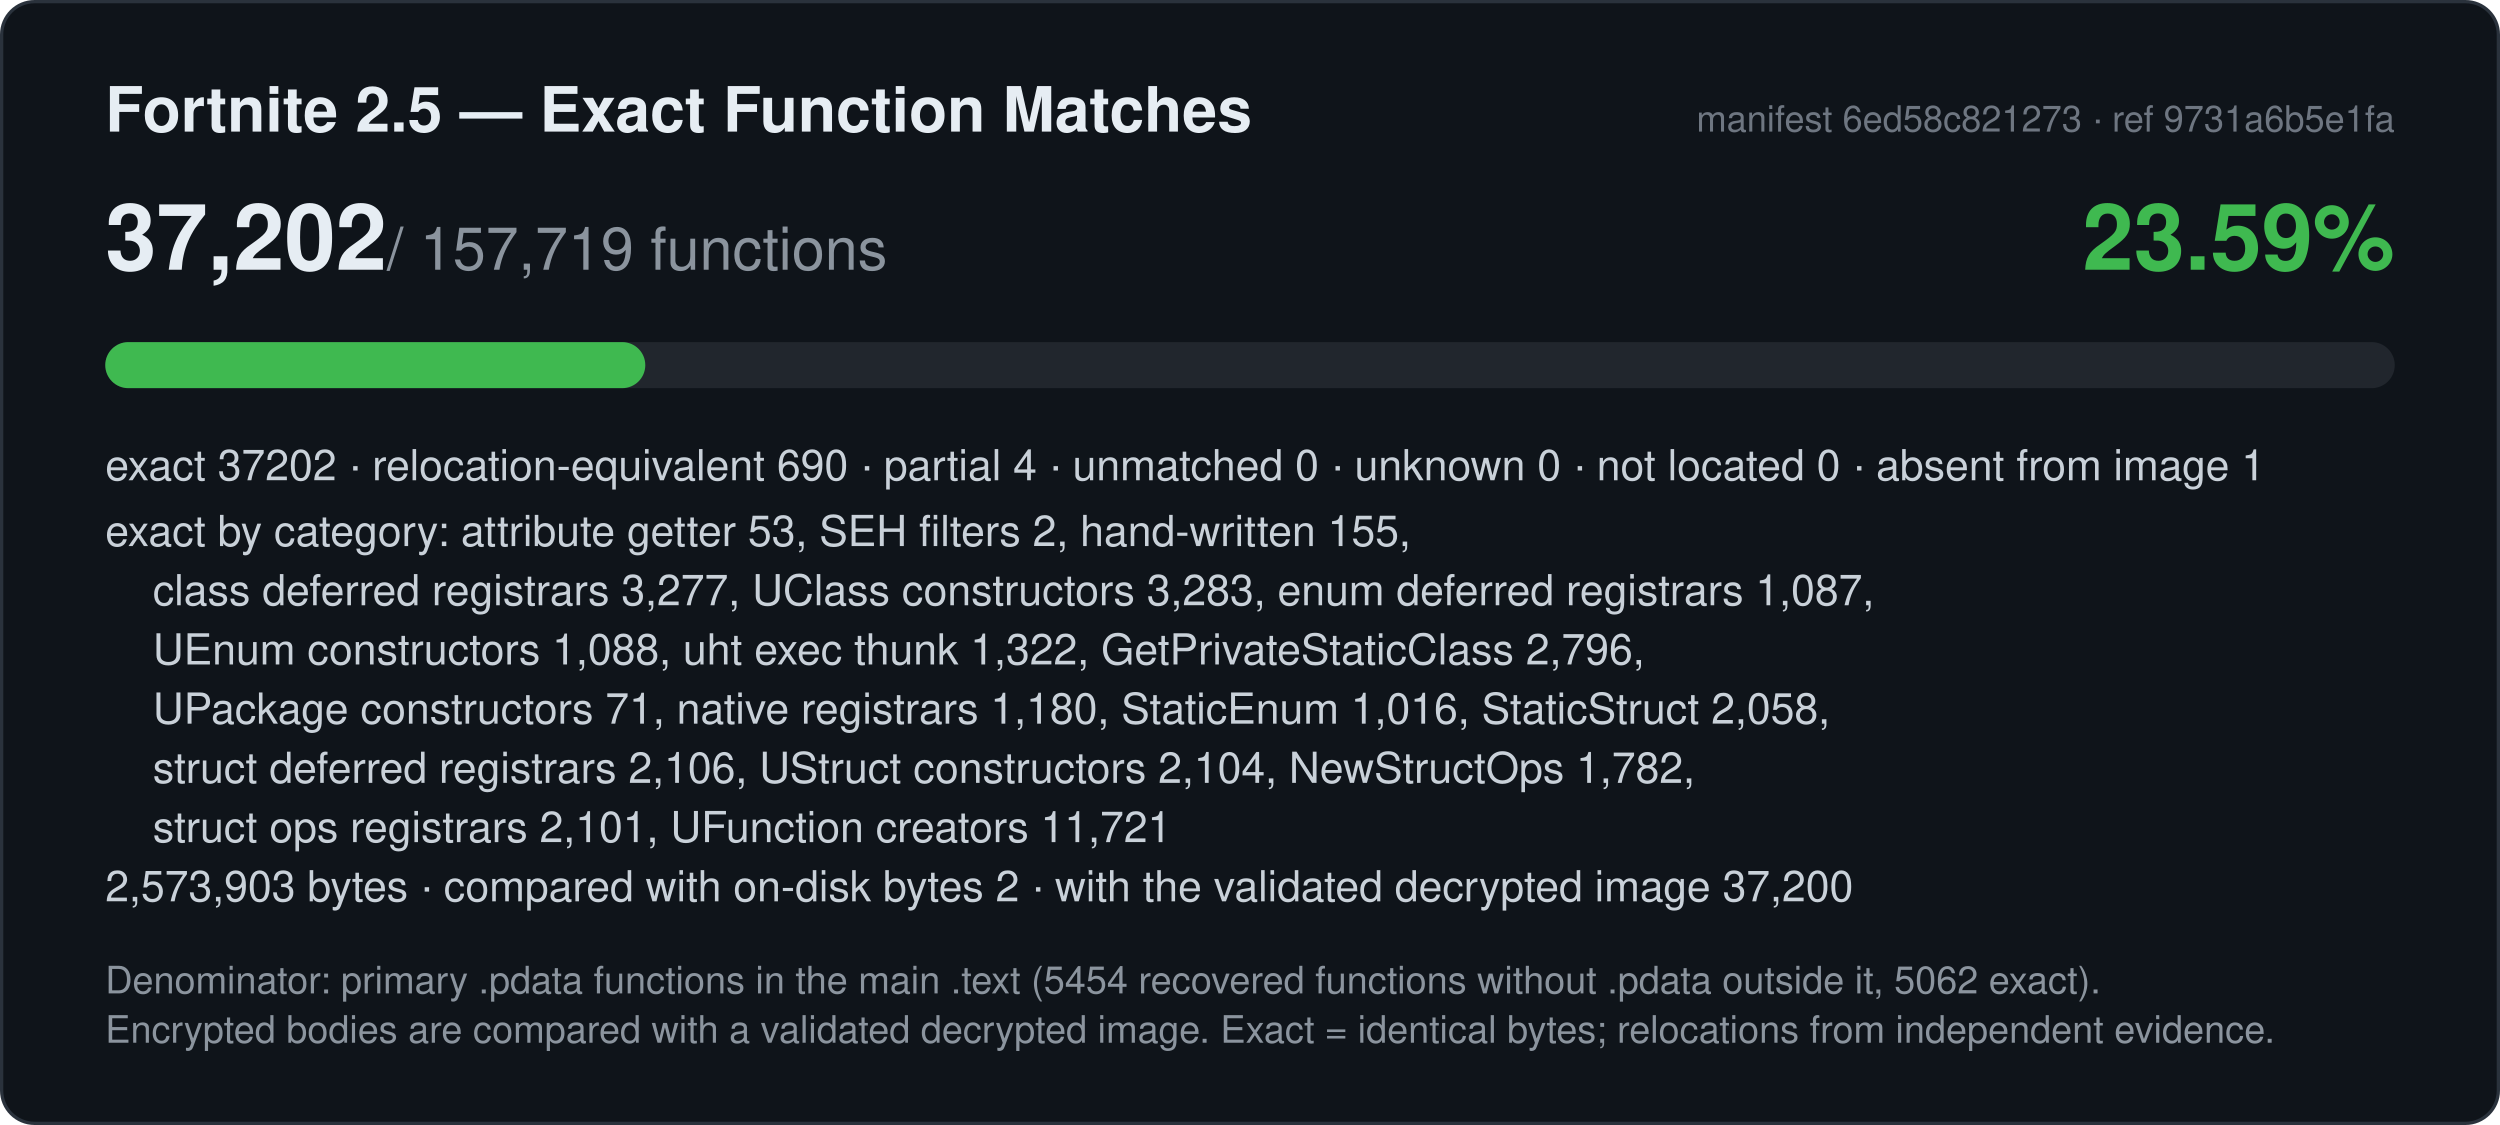
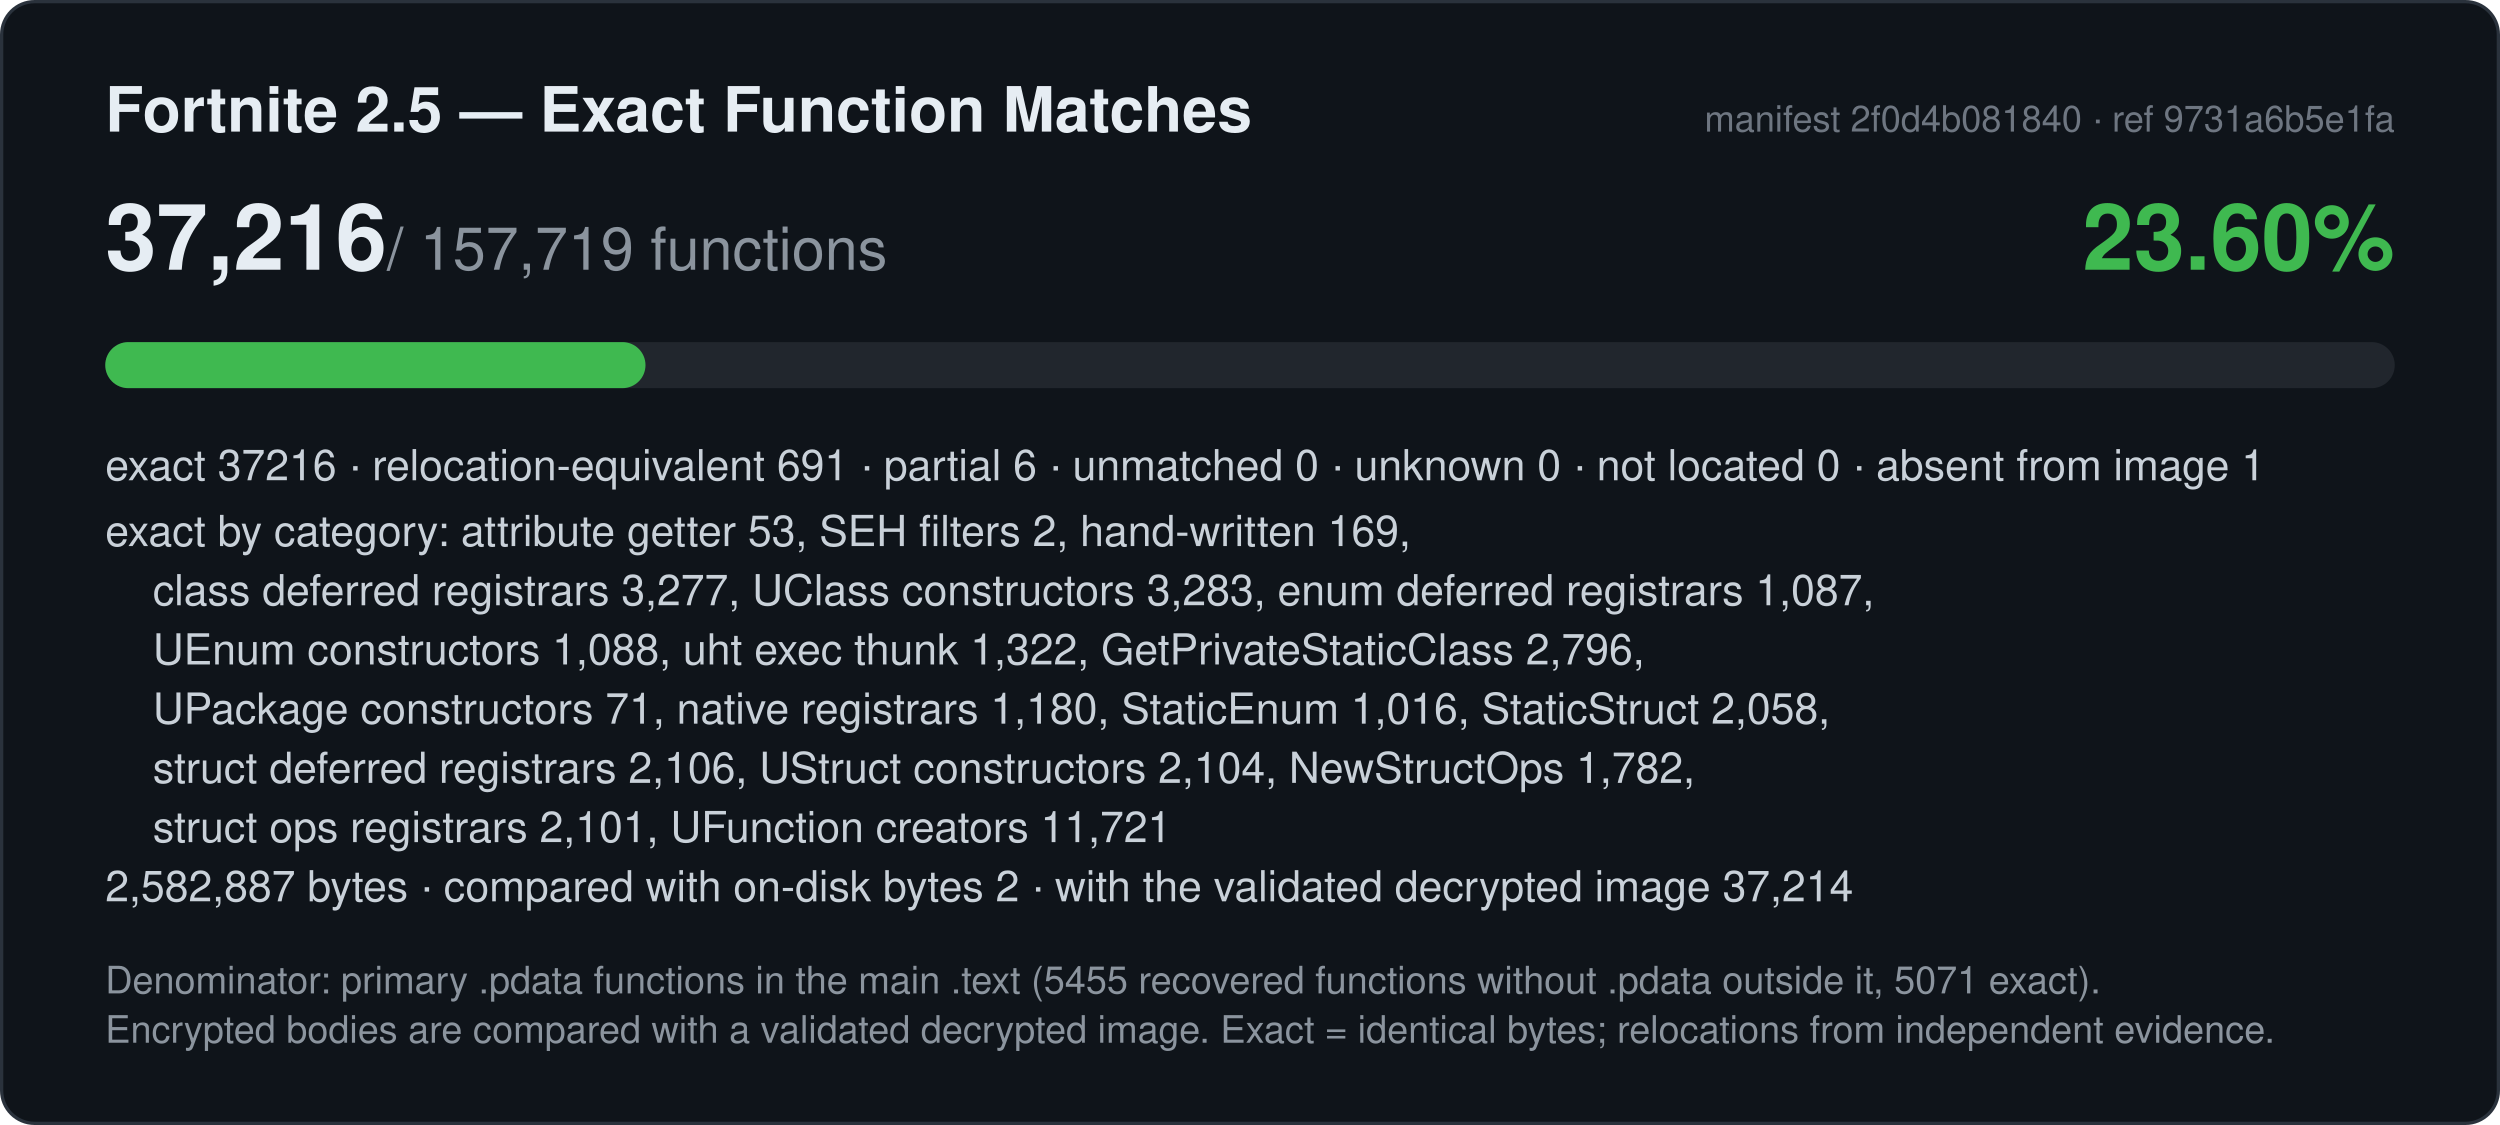
<svg xmlns="http://www.w3.org/2000/svg" width="760" height="342" viewBox="0 0 760 342" role="img" aria-labelledby="t d">
  <rect x="0.5" y="0.5" width="759" height="341" rx="10" fill="#0f141a" stroke="#2a323c" />
  <text x="32" y="40" font-family="Segoe UI, -apple-system, Helvetica, Arial, sans-serif" font-size="19" font-weight="600" fill="#e6edf3">Fortnite 2.5 — Exact Function Matches</text>
-   <text x="32" y="82" font-family="Segoe UI, -apple-system, Helvetica, Arial, sans-serif" font-size="28" font-weight="700" fill="#e6edf3">37,202<tspan font-size="18" font-weight="400" fill="#8b949e"> / 157,719 functions</tspan>
+   <text x="32" y="82" font-family="Segoe UI, -apple-system, Helvetica, Arial, sans-serif" font-size="28" font-weight="700" fill="#e6edf3">37,216<tspan font-size="18" font-weight="400" fill="#8b949e"> / 157,719 functions</tspan>
  </text>
-   <text x="728" y="82" text-anchor="end" font-family="Segoe UI, -apple-system, Helvetica, Arial, sans-serif" font-size="28" font-weight="700" fill="#3fb950">23.59%</text>
+   <text x="728" y="82" text-anchor="end" font-family="Segoe UI, -apple-system, Helvetica, Arial, sans-serif" font-size="28" font-weight="700" fill="#3fb950">23.60%</text>
  <rect x="32" y="104" width="696" height="14" rx="7" fill="#21262d" />
-   <rect x="32" y="104" width="164.169" height="14" rx="7.000" fill="#3fb950" />
-   <text x="32" y="146" font-family="Segoe UI, -apple-system, Helvetica, Arial, sans-serif" font-size="13" fill="#c9d1d9">exact 37202 · relocation-equivalent 690 · partial 4 · unmatched 0 · unknown 0 · not located 0 · absent from image 1</text>
-   <text x="32" y="166" font-family="Segoe UI, -apple-system, Helvetica, Arial, sans-serif" font-size="13" fill="#c9d1d9" xml:space="preserve">exact by category: attribute getter 53, SEH filters 2, hand-written 155,</text>
+   <rect x="32" y="104" width="164.231" height="14" rx="7.000" fill="#3fb950" />
+   <text x="32" y="146" font-family="Segoe UI, -apple-system, Helvetica, Arial, sans-serif" font-size="13" fill="#c9d1d9">exact 37216 · relocation-equivalent 691 · partial 6 · unmatched 0 · unknown 0 · not located 0 · absent from image 1</text>
+   <text x="32" y="166" font-family="Segoe UI, -apple-system, Helvetica, Arial, sans-serif" font-size="13" fill="#c9d1d9" xml:space="preserve">exact by category: attribute getter 53, SEH filters 2, hand-written 169,</text>
  <text x="32" y="184" font-family="Segoe UI, -apple-system, Helvetica, Arial, sans-serif" font-size="13" fill="#c9d1d9" xml:space="preserve">    class deferred registrars 3,277, UClass constructors 3,283, enum deferred registrars 1,087,</text>
  <text x="32" y="202" font-family="Segoe UI, -apple-system, Helvetica, Arial, sans-serif" font-size="13" fill="#c9d1d9" xml:space="preserve">    UEnum constructors 1,088, uht exec thunk 1,322, GetPrivateStaticClass 2,796,</text>
  <text x="32" y="220" font-family="Segoe UI, -apple-system, Helvetica, Arial, sans-serif" font-size="13" fill="#c9d1d9" xml:space="preserve">    UPackage constructors 71, native registrars 1,180, StaticEnum 1,016, StaticStruct 2,058,</text>
  <text x="32" y="238" font-family="Segoe UI, -apple-system, Helvetica, Arial, sans-serif" font-size="13" fill="#c9d1d9" xml:space="preserve">    struct deferred registrars 2,106, UStruct constructors 2,104, NewStructOps 1,782,</text>
  <text x="32" y="256" font-family="Segoe UI, -apple-system, Helvetica, Arial, sans-serif" font-size="13" fill="#c9d1d9" xml:space="preserve">    struct ops registrars 2,101, UFunction creators 11,721</text>
-   <text x="32" y="274" font-family="Segoe UI, -apple-system, Helvetica, Arial, sans-serif" font-size="13" fill="#c9d1d9">2,573,903 bytes · compared with on-disk bytes 2 · with the validated decrypted image 37,200</text>
-   <text x="32" y="302" font-family="Segoe UI, -apple-system, Helvetica, Arial, sans-serif" font-size="11.5" fill="#8b949e">Denominator: primary .pdata functions in the main .text (5454 recovered functions without .pdata outside it, 5062 exact).</text>
+   <text x="32" y="274" font-family="Segoe UI, -apple-system, Helvetica, Arial, sans-serif" font-size="13" fill="#c9d1d9">2,582,887 bytes · compared with on-disk bytes 2 · with the validated decrypted image 37,214</text>
+   <text x="32" y="302" font-family="Segoe UI, -apple-system, Helvetica, Arial, sans-serif" font-size="11.5" fill="#8b949e">Denominator: primary .pdata functions in the main .text (5455 recovered functions without .pdata outside it, 5071 exact).</text>
  <text x="32" y="317" font-family="Segoe UI, -apple-system, Helvetica, Arial, sans-serif" font-size="11.5" fill="#8b949e">Encrypted bodies are compared with a validated decrypted image. Exact = identical bytes; relocations from independent evidence.</text>
-   <text x="728" y="40" text-anchor="end" font-family="Segoe UI, -apple-system, Helvetica, Arial, sans-serif" font-size="11" fill="#6e7681">manifest 6ed58c821273 · ref 9731a6b5e1fa</text>
+   <text x="728" y="40" text-anchor="end" font-family="Segoe UI, -apple-system, Helvetica, Arial, sans-serif" font-size="11" fill="#6e7681">manifest 2f0d4b081840 · ref 9731a6b5e1fa</text>
</svg>
